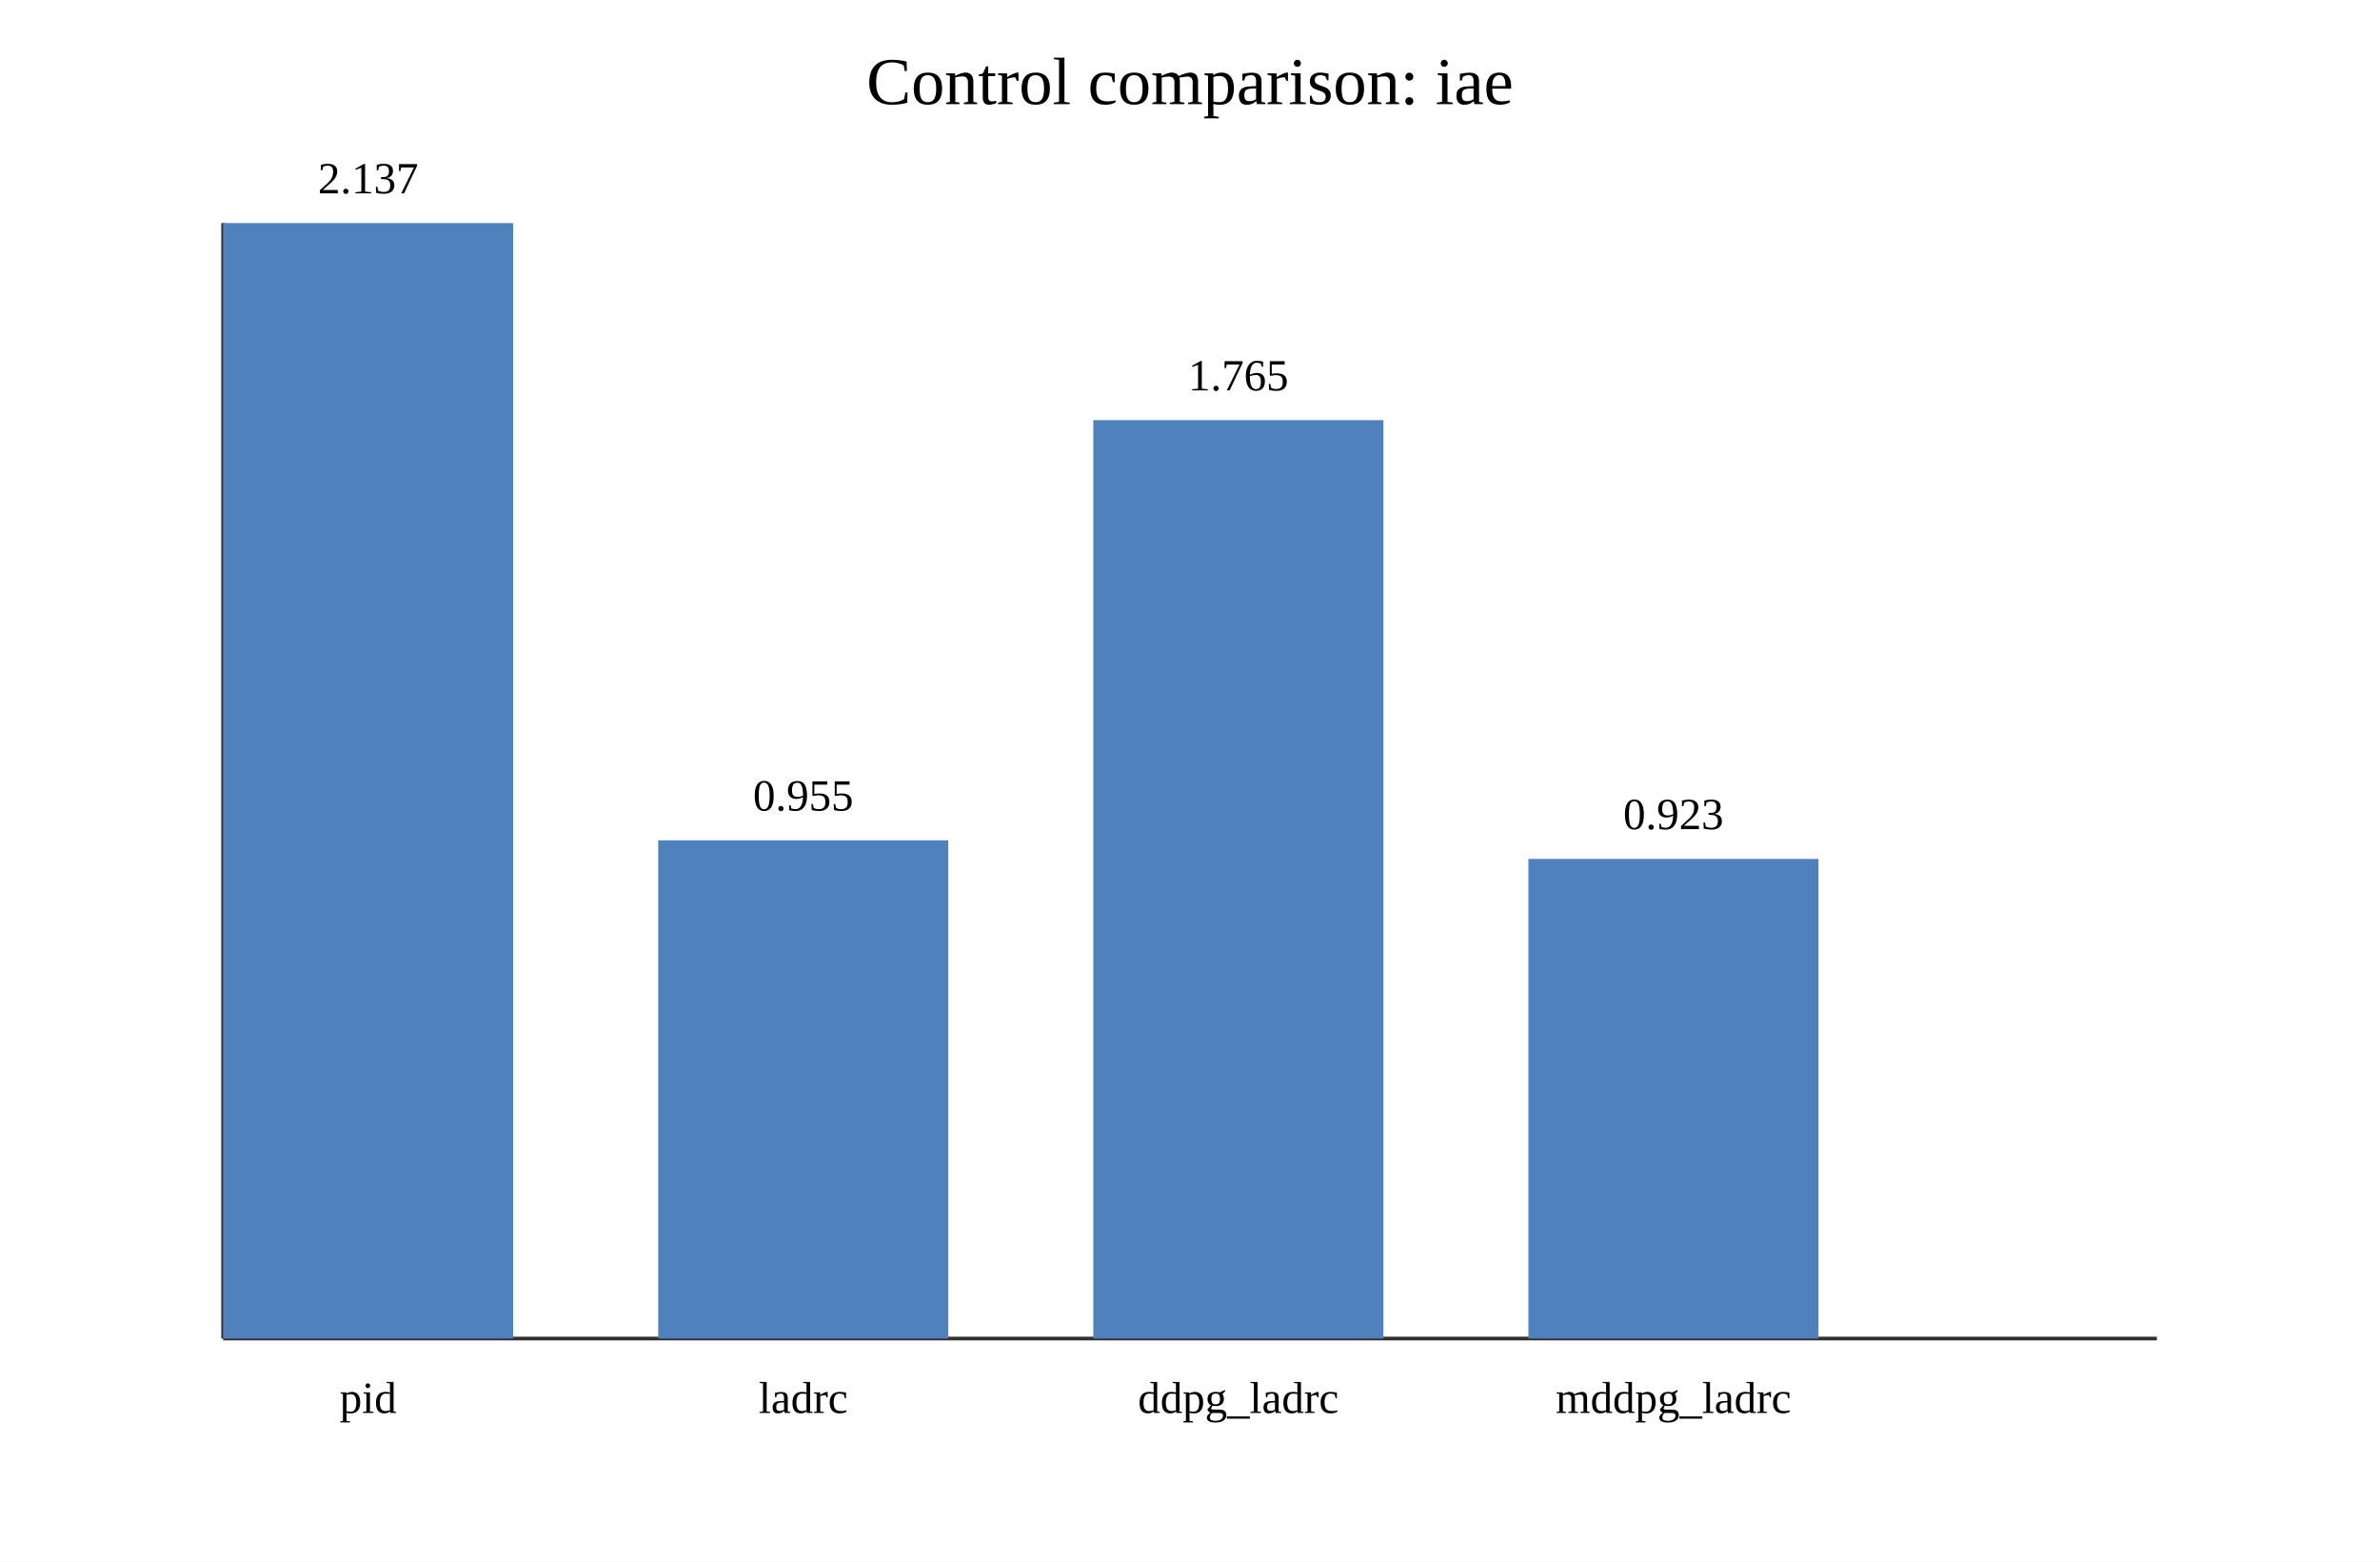
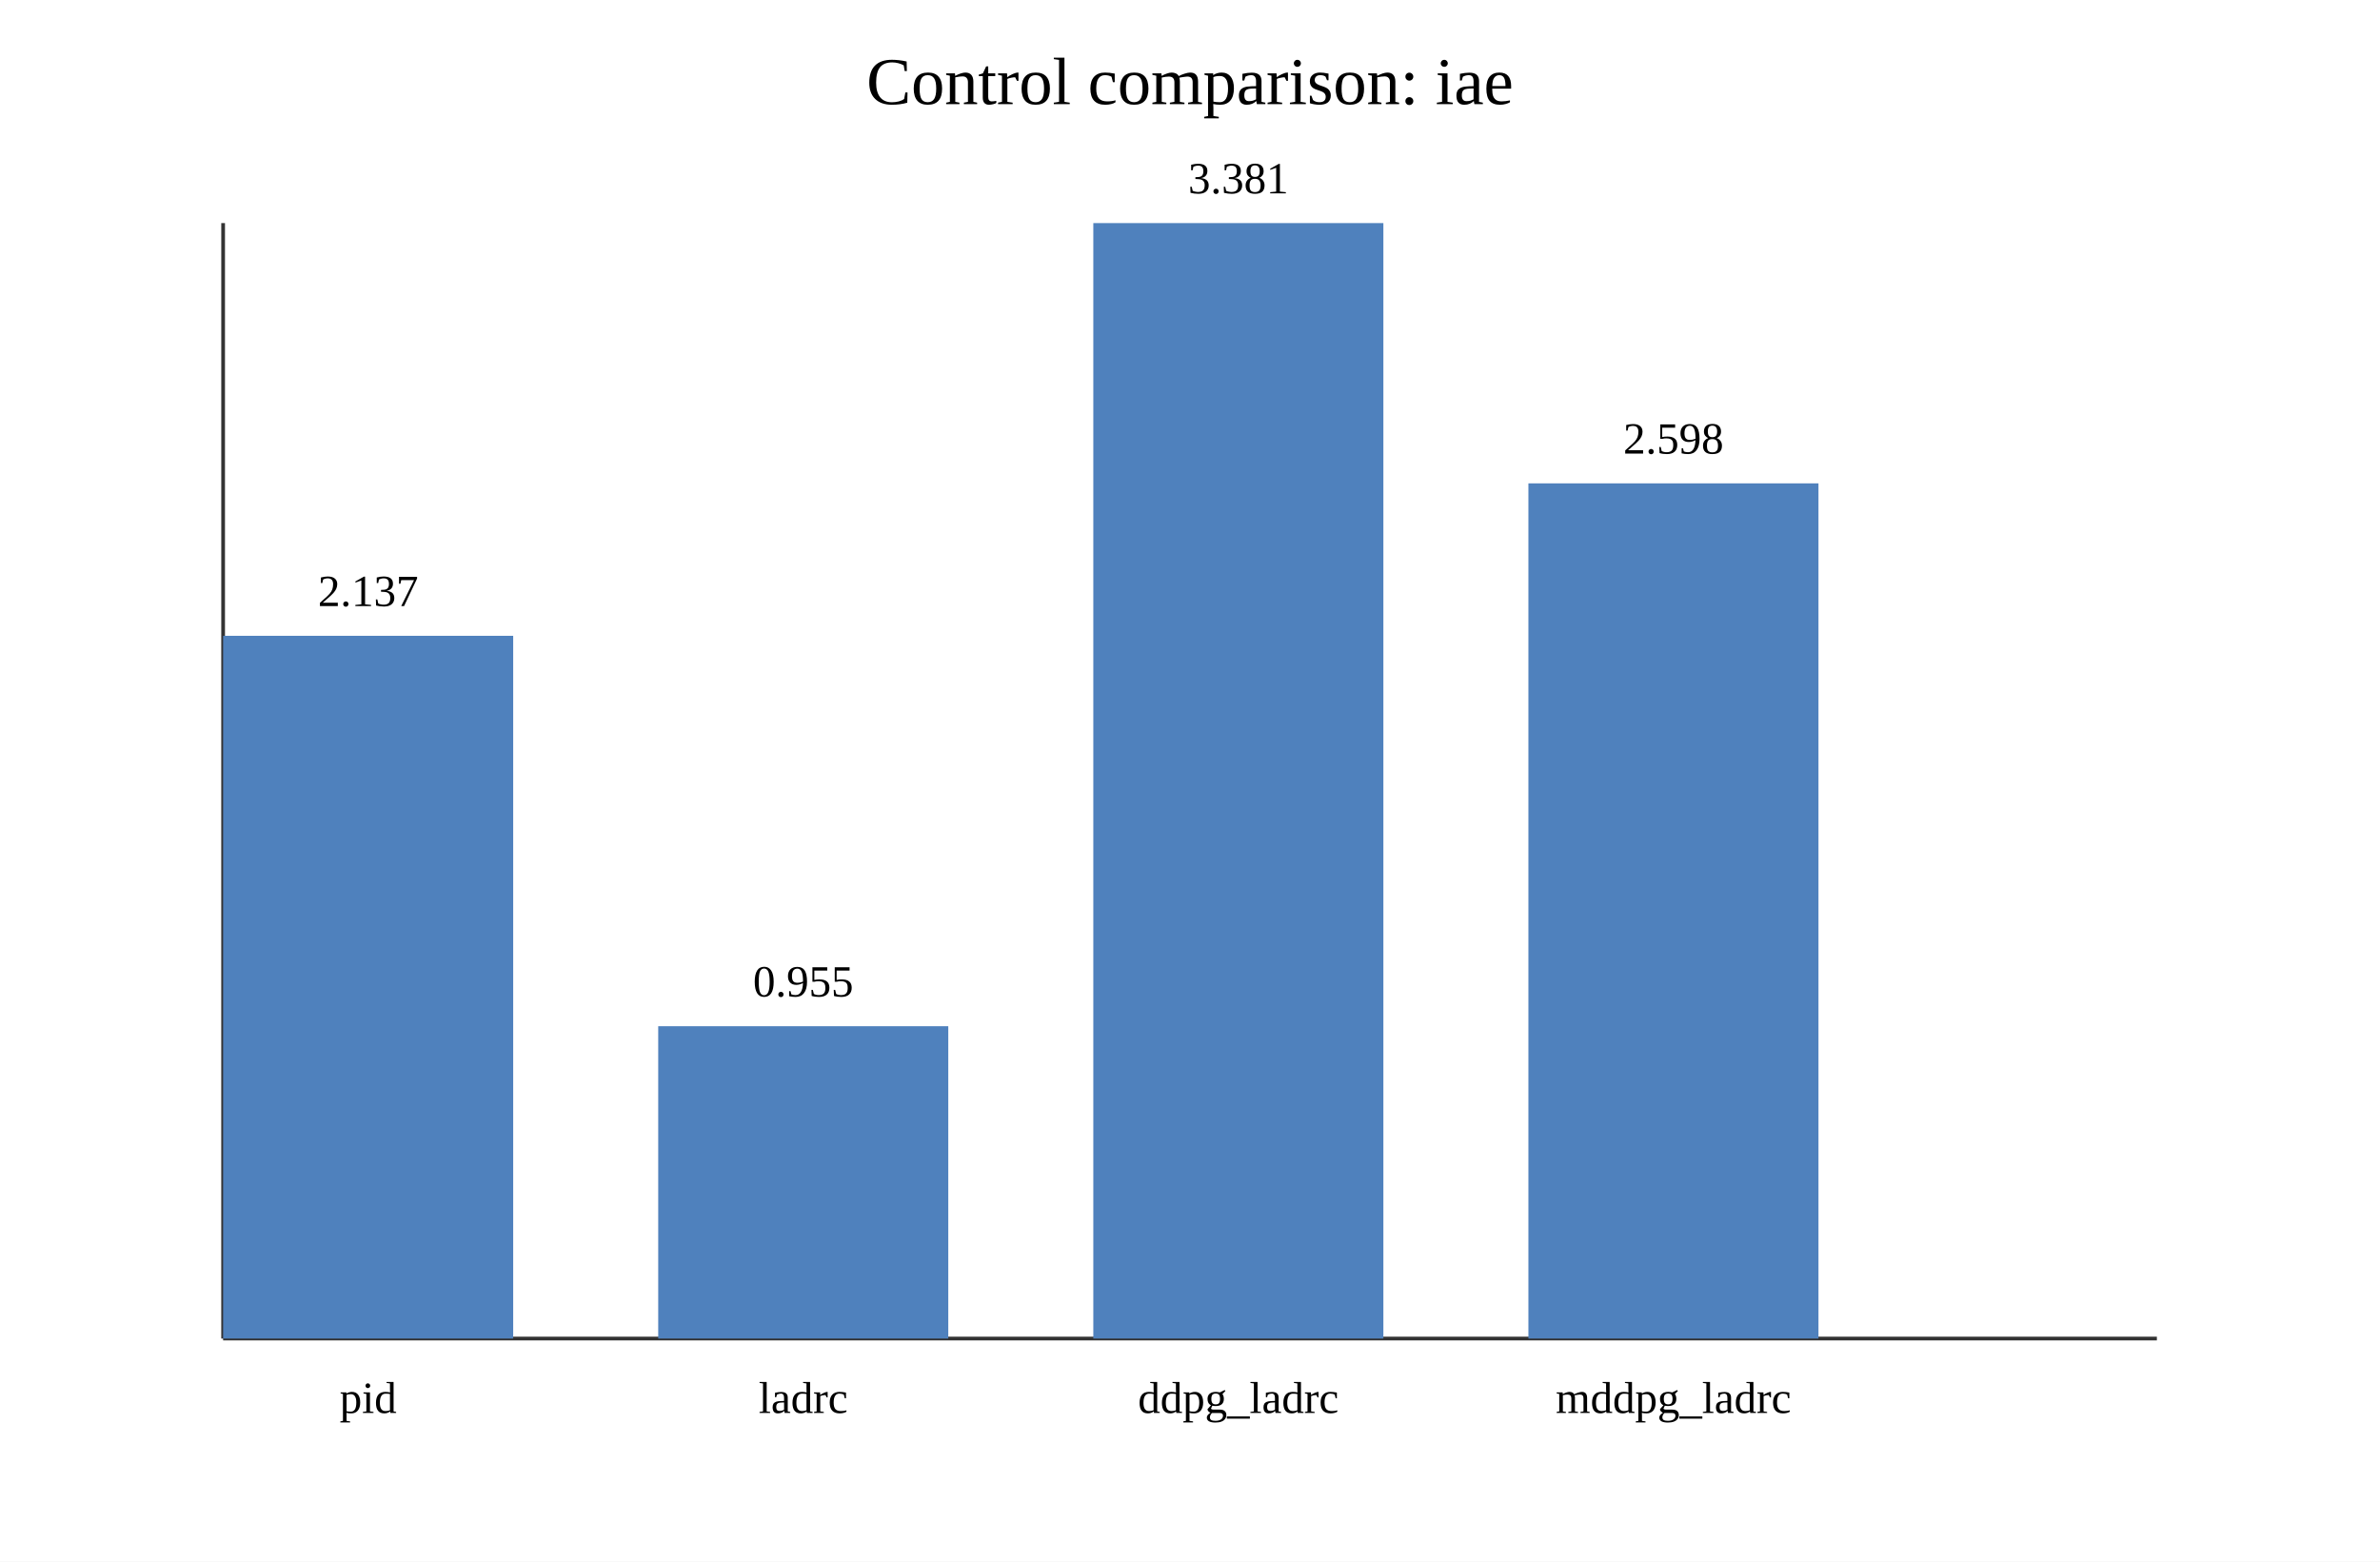
<svg xmlns="http://www.w3.org/2000/svg" width="640" height="420">
  <rect width="100%" height="100%" fill="white" />
  <line x1="60" y1="360" x2="580" y2="360" stroke="#333" />
  <line x1="60" y1="60" x2="60" y2="360" stroke="#333" />
-   <rect x="60" y="60" width="78" height="300" fill="#4f81bd" />
-   <rect x="177" y="226" width="78" height="134" fill="#4f81bd" />
-   <rect x="294" y="113" width="78" height="247" fill="#4f81bd" />
-   <rect x="411" y="231" width="78" height="129" fill="#4f81bd" />
+   <rect x="60" y="171" width="78" height="189" fill="#4f81bd" />
+   <rect x="177" y="276" width="78" height="84" fill="#4f81bd" />
+   <rect x="294" y="60" width="78" height="300" fill="#4f81bd" />
+   <rect x="411" y="130" width="78" height="230" fill="#4f81bd" />
  <text x="320.0" y="28" text-anchor="middle" font-size="18">Control comparison: iae</text>
  <text x="99.0" y="380" text-anchor="middle" font-size="12">pid</text>
-   <text x="99.0" y="52" text-anchor="middle" font-size="12">2.137</text>
+   <text x="99.0" y="163" text-anchor="middle" font-size="12">2.137</text>
  <text x="216.0" y="380" text-anchor="middle" font-size="12">ladrc</text>
-   <text x="216.0" y="218" text-anchor="middle" font-size="12">0.955</text>
+   <text x="216.0" y="268" text-anchor="middle" font-size="12">0.955</text>
  <text x="333.0" y="380" text-anchor="middle" font-size="12">ddpg_ladrc</text>
-   <text x="333.0" y="105" text-anchor="middle" font-size="12">1.765</text>
+   <text x="333.0" y="52" text-anchor="middle" font-size="12">3.381</text>
  <text x="450.0" y="380" text-anchor="middle" font-size="12">mddpg_ladrc</text>
-   <text x="450.0" y="223" text-anchor="middle" font-size="12">0.923</text>
+   <text x="450.0" y="122" text-anchor="middle" font-size="12">2.598</text>
</svg>
